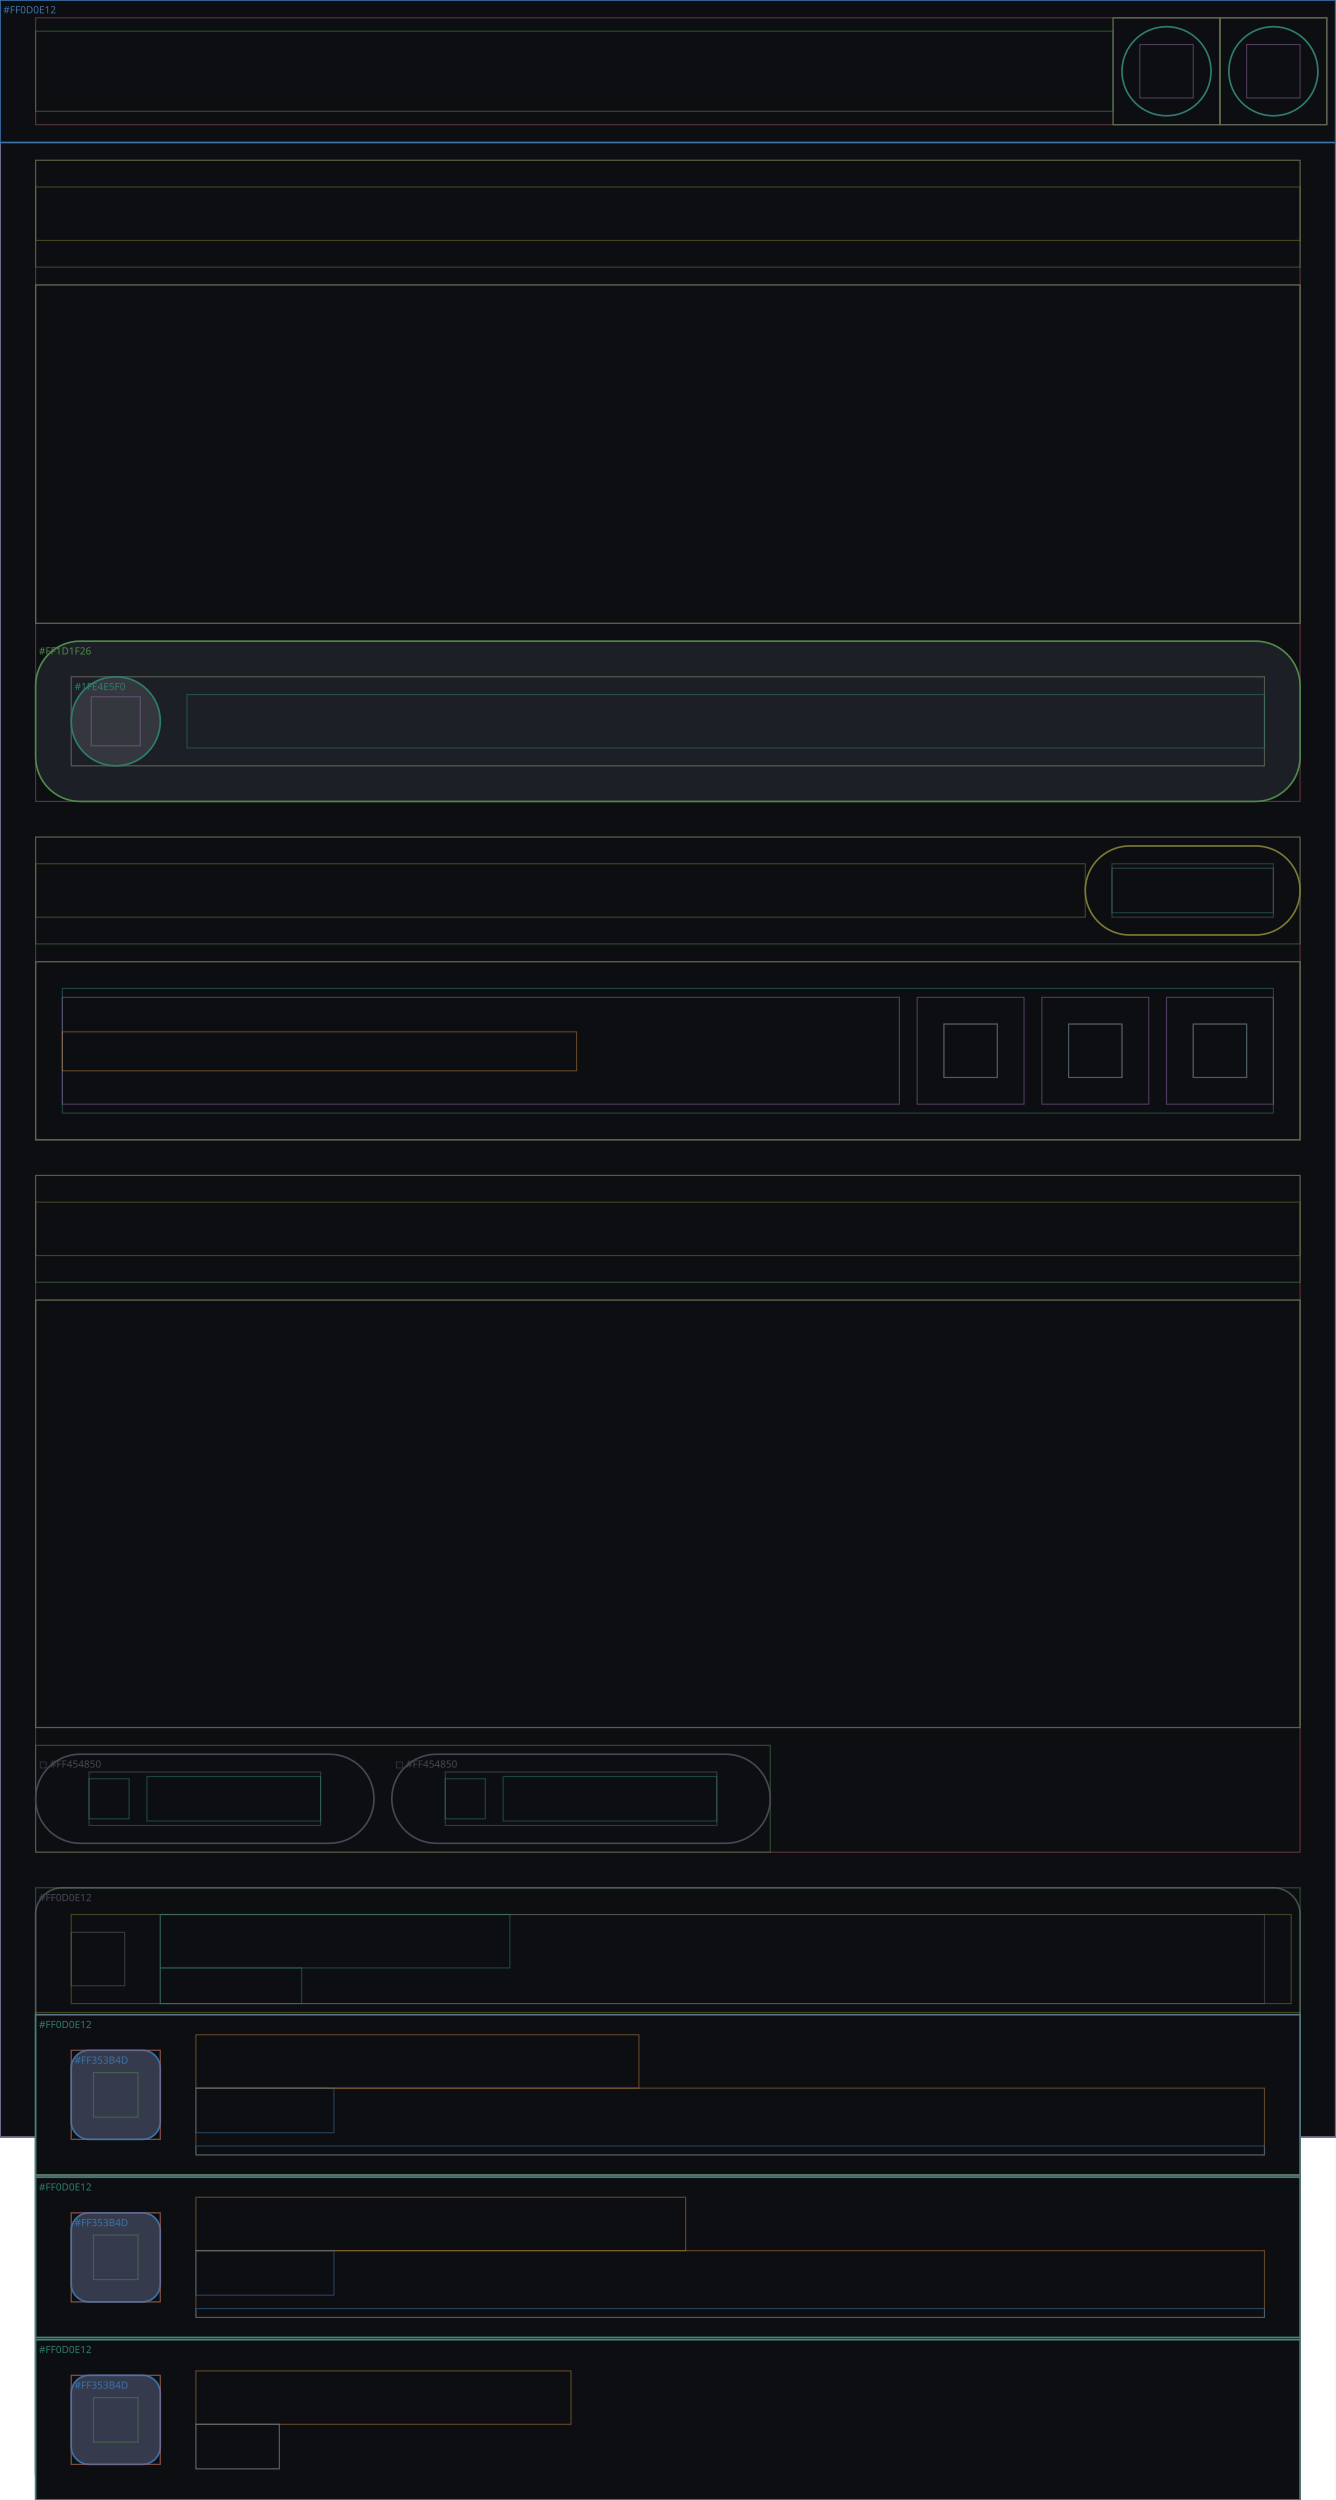
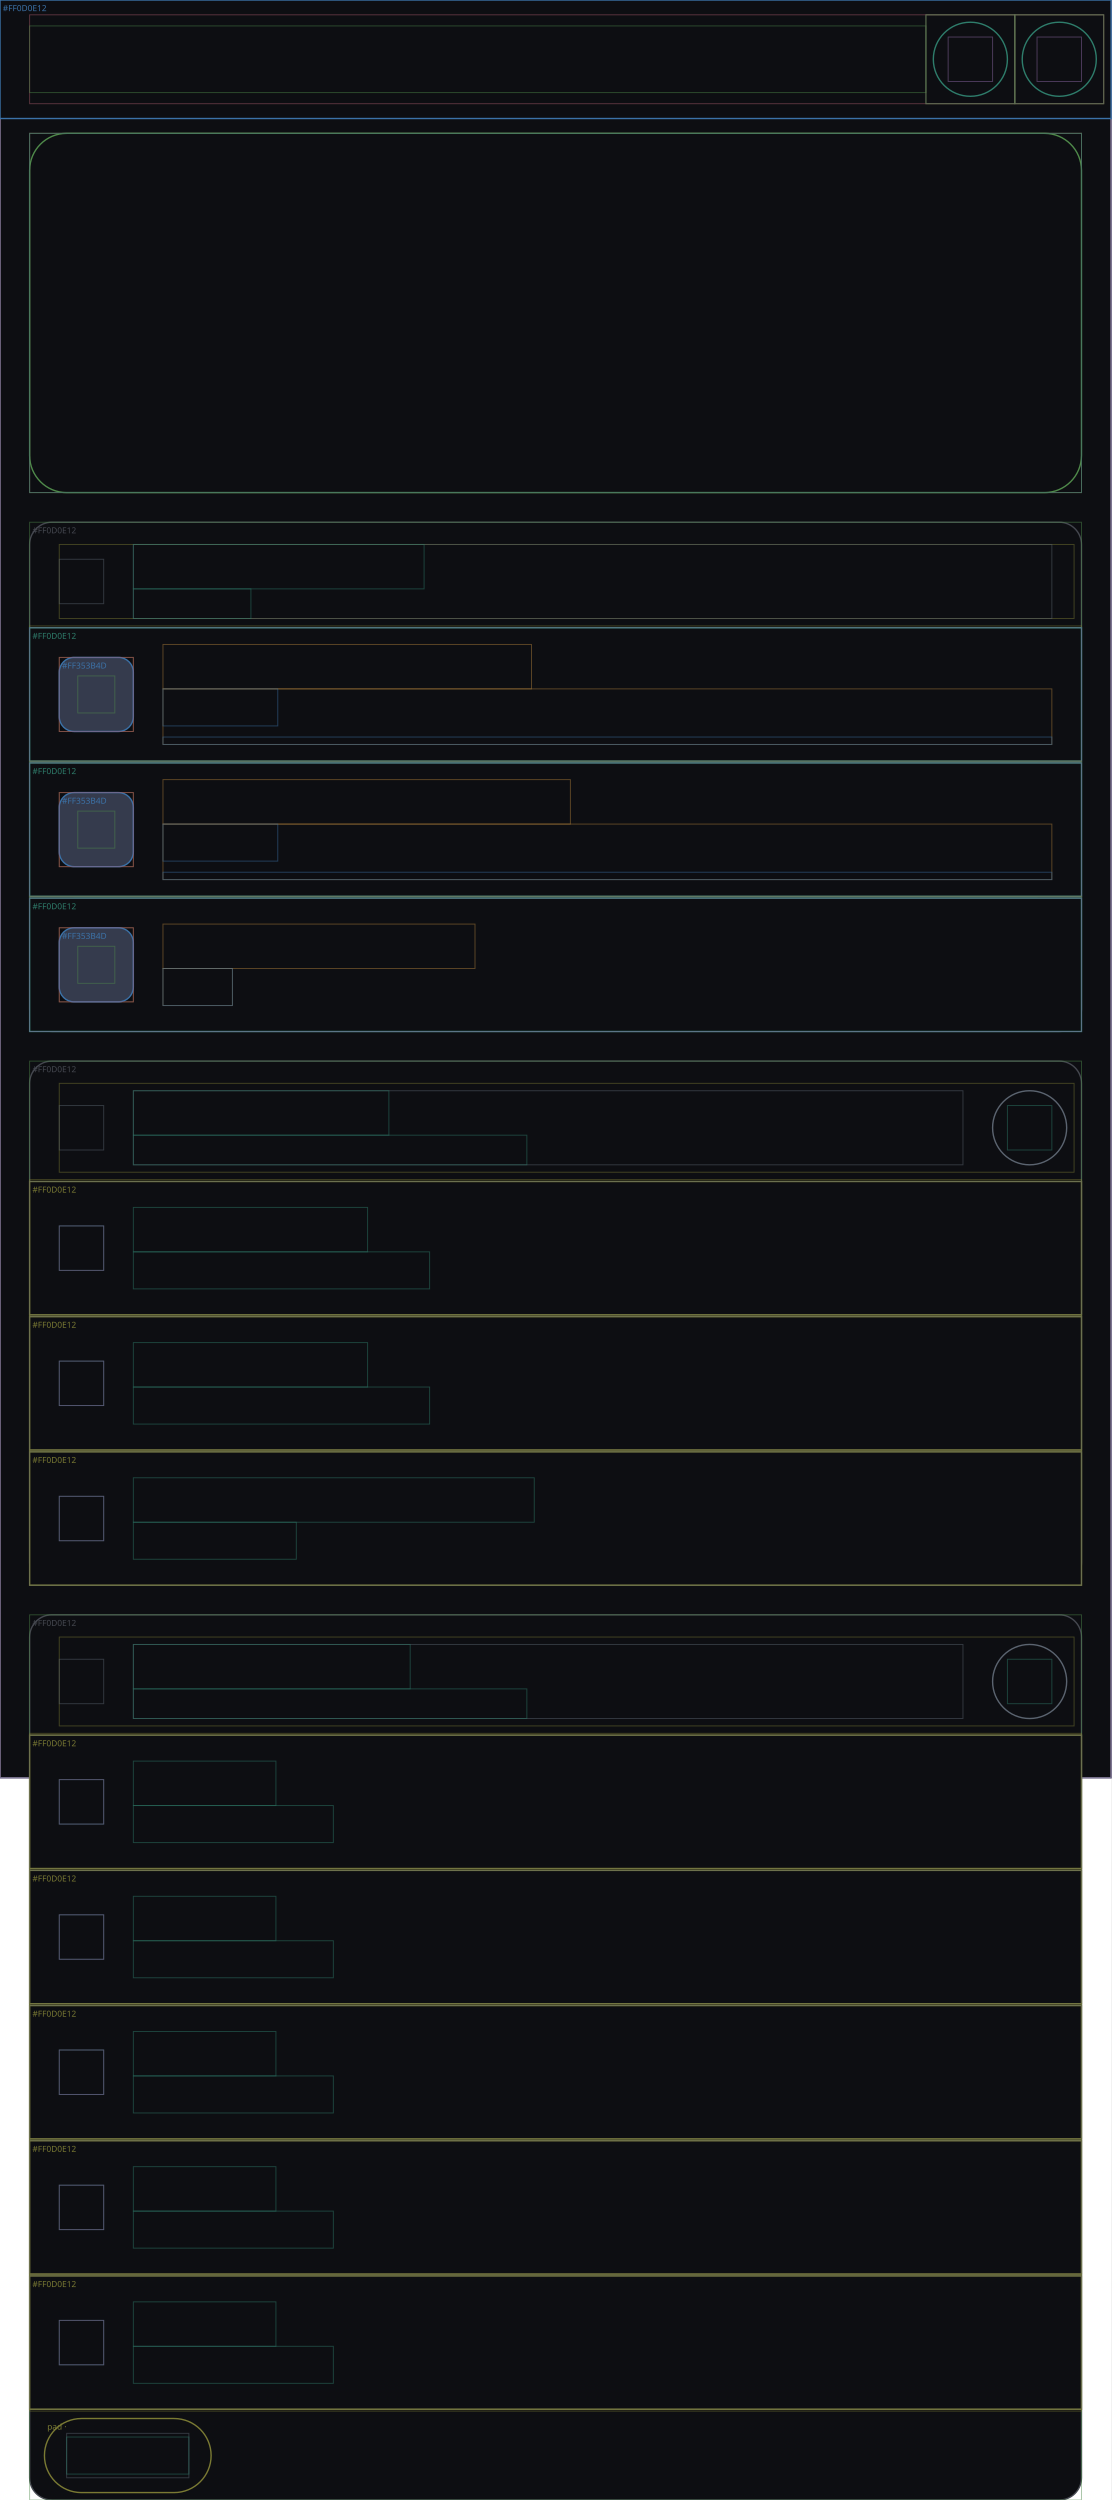
- <svg xmlns="http://www.w3.org/2000/svg" viewBox="0 0 1200 2246" width="1200" height="2246" role="img" aria-label="composeApp/PlayStoreSevenInchHomeDark layout wireframe">
-   <rect width="1200" height="2246" fill="#ffffff" />
+ <svg xmlns="http://www.w3.org/2000/svg" viewBox="0 0 1200 2700" width="1200" height="2700" role="img" aria-label="composeApp/PlayStoreSevenInchHomeDark layout wireframe">
+   <rect width="1200" height="2700" fill="#ffffff" />
  <g>
    <rect x="0" y="0" width="1200" height="1920" fill="none" fill-opacity="0" stroke="#5B6470" stroke-width="1" stroke-opacity="0.5" />
  </g>
  <g>
    <rect x="0" y="0" width="1200" height="1920" fill="none" fill-opacity="0" stroke="#2E7D6B" stroke-width="1" stroke-opacity="0.5" />
  </g>
  <g>
    <rect x="0" y="0" width="1200" height="1920" fill="#0D0E12" fill-opacity="1" stroke="#8E6BA8" stroke-width="1.5" stroke-opacity="1" />
    <text x="3" y="12" font-family="system-ui, sans-serif" font-size="9" fill="#8E6BA8">#FF0D0E12</text>
  </g>
  <g>
    <rect x="0" y="0" width="1200" height="1920" fill="none" fill-opacity="0" stroke="#B0813B" stroke-width="1" stroke-opacity="0.5" />
  </g>
  <g>
    <rect x="0" y="128" width="1200" height="1792" fill="none" fill-opacity="0" stroke="#3B72A8" stroke-width="1" stroke-opacity="0.5" />
  </g>
  <g>
-     <rect x="32" y="144" width="1136" height="576" fill="none" fill-opacity="0" stroke="#A85B6B" stroke-width="1" stroke-opacity="0.5" />
-   </g>
-   <g>
-     <rect x="32" y="144" width="1136" height="96" fill="none" fill-opacity="0" stroke="#4F8A4A" stroke-width="1" stroke-opacity="0.5" />
-   </g>
-   <g>
-     <rect x="32" y="168" width="1136" height="48" fill="none" fill-opacity="0" stroke="#7A7A33" stroke-width="1" stroke-opacity="0.5" />
-   </g>
-   <g>
-     <rect x="32" y="256" width="1136" height="304" fill="none" fill-opacity="0" stroke="#4F8A4A" stroke-width="1" stroke-opacity="0.5" />
-   </g>
-   <g>
-     <rect x="32" y="256" width="1136" height="304" fill="none" fill-opacity="0" stroke="#7A7A33" stroke-width="1" stroke-opacity="0.5" />
-   </g>
-   <g>
-     <rect x="32" y="256" width="1136" height="304" fill="none" fill-opacity="0" stroke="#5B6470" stroke-width="1" stroke-opacity="0.5" />
-   </g>
-   <g>
-     <path d="M72,576 H1128 A40,40 0 0 1 1168,616 V680 A40,40 0 0 1 1128,720 H72 A40,40 0 0 1 32,680 V616 A40,40 0 0 1 72,576 Z" fill="#1D1F26" fill-opacity="1" stroke="#4F8A4A" stroke-width="1.5" stroke-opacity="1" />
-     <text x="35" y="588" font-family="system-ui, sans-serif" font-size="9" fill="#4F8A4A">#FF1D1F26</text>
-   </g>
-   <g>
-     <rect x="64" y="608" width="1072" height="80" fill="none" fill-opacity="0" stroke="#7A7A33" stroke-width="1" stroke-opacity="0.5" />
-   </g>
-   <g>
-     <rect x="64" y="608" width="1072" height="80" fill="none" fill-opacity="0" stroke="#5B6470" stroke-width="1" stroke-opacity="0.5" />
-   </g>
-   <g>
-     <path d="M104,608 H104 A40,40 0 0 1 144,648 V648 A40,40 0 0 1 104,688 H104 A40,40 0 0 1 64,648 V648 A40,40 0 0 1 104,608 Z" fill="#E4E5F0" fill-opacity="0.122" stroke="#2E7D6B" stroke-width="1.5" stroke-opacity="1" />
-     <text x="67" y="620" font-family="system-ui, sans-serif" font-size="9" fill="#2E7D6B">#1FE4E5F0</text>
-   </g>
-   <g>
-     <rect x="82" y="626" width="44" height="44" fill="none" fill-opacity="0" stroke="#8E6BA8" stroke-width="1" stroke-opacity="0.5" />
-   </g>
-   <g>
-     <rect x="168" y="624" width="968" height="48" fill="none" fill-opacity="0" stroke="#2E7D6B" stroke-width="1" stroke-opacity="0.5" />
-   </g>
-   <g>
-     <rect x="32" y="752" width="1136" height="272" fill="none" fill-opacity="0" stroke="#A85B6B" stroke-width="1" stroke-opacity="0.5" />
-   </g>
-   <g>
-     <rect x="32" y="752" width="1136" height="96" fill="none" fill-opacity="0" stroke="#4F8A4A" stroke-width="1" stroke-opacity="0.5" />
-   </g>
-   <g>
-     <rect x="32" y="776" width="943" height="48" fill="none" fill-opacity="0" stroke="#7A7A33" stroke-width="1" stroke-opacity="0.5" />
-   </g>
-   <g>
-     <path d="M1015,760 H1128 A40,40 0 0 1 1168,800 V800 A40,40 0 0 1 1128,840 H1015 A40,40 0 0 1 975,800 V800 A40,40 0 0 1 1015,760 Z" fill="none" fill-opacity="0" stroke="#7A7A33" stroke-width="1.5" stroke-opacity="1" />
-   </g>
-   <g>
-     <rect x="999" y="776" width="145" height="48" fill="none" fill-opacity="0" stroke="#5B6470" stroke-width="1" stroke-opacity="0.5" />
-   </g>
-   <g>
-     <rect x="999" y="780" width="145" height="40" fill="none" fill-opacity="0" stroke="#2E7D6B" stroke-width="1" stroke-opacity="0.5" />
-   </g>
-   <g>
-     <rect x="32" y="864" width="1136" height="160" fill="none" fill-opacity="0" stroke="#4F8A4A" stroke-width="1" stroke-opacity="0.5" />
-   </g>
-   <g>
-     <rect x="32" y="864" width="1136" height="160" fill="none" fill-opacity="0" stroke="#7A7A33" stroke-width="1" stroke-opacity="0.5" />
-   </g>
-   <g>
-     <rect x="32" y="864" width="1136" height="160" fill="none" fill-opacity="0" stroke="#5B6470" stroke-width="1" stroke-opacity="0.5" />
-   </g>
-   <g>
-     <rect x="56" y="888" width="1088" height="112" fill="none" fill-opacity="0" stroke="#2E7D6B" stroke-width="1" stroke-opacity="0.5" />
-   </g>
-   <g>
-     <rect x="56" y="896" width="752" height="96" fill="none" fill-opacity="0" stroke="#8E6BA8" stroke-width="1" stroke-opacity="0.5" />
-   </g>
-   <g>
-     <rect x="56" y="927" width="462" height="35" fill="none" fill-opacity="0" stroke="#B0813B" stroke-width="1" stroke-opacity="0.5" />
-   </g>
-   <g>
-     <rect x="824" y="896" width="96" height="96" fill="none" fill-opacity="0" stroke="#8E6BA8" stroke-width="1" stroke-opacity="0.5" />
-   </g>
-   <g>
-     <rect x="848" y="920" width="48" height="48" fill="none" fill-opacity="0" stroke="#B0813B" stroke-width="1" stroke-opacity="0.5" />
-   </g>
-   <g>
-     <rect x="848" y="920" width="48" height="48" fill="none" fill-opacity="0" stroke="#3B72A8" stroke-width="1" stroke-opacity="0.5" />
-   </g>
-   <g>
-     <rect x="936" y="896" width="96" height="96" fill="none" fill-opacity="0" stroke="#8E6BA8" stroke-width="1" stroke-opacity="0.5" />
-   </g>
-   <g>
-     <rect x="960" y="920" width="48" height="48" fill="none" fill-opacity="0" stroke="#B0813B" stroke-width="1" stroke-opacity="0.5" />
-   </g>
-   <g>
-     <rect x="960" y="920" width="48" height="48" fill="none" fill-opacity="0" stroke="#3B72A8" stroke-width="1" stroke-opacity="0.5" />
-   </g>
-   <g>
-     <rect x="1048" y="896" width="96" height="96" fill="none" fill-opacity="0" stroke="#8E6BA8" stroke-width="1" stroke-opacity="0.5" />
-   </g>
-   <g>
-     <rect x="1072" y="920" width="48" height="48" fill="none" fill-opacity="0" stroke="#B0813B" stroke-width="1" stroke-opacity="0.5" />
-   </g>
-   <g>
-     <rect x="1072" y="920" width="48" height="48" fill="none" fill-opacity="0" stroke="#3B72A8" stroke-width="1" stroke-opacity="0.5" />
-   </g>
-   <g>
-     <rect x="32" y="1056" width="1136" height="608" fill="none" fill-opacity="0" stroke="#A85B6B" stroke-width="1" stroke-opacity="0.5" />
-   </g>
-   <g>
-     <rect x="32" y="1056" width="1136" height="96" fill="none" fill-opacity="0" stroke="#4F8A4A" stroke-width="1" stroke-opacity="0.5" />
-   </g>
-   <g>
-     <rect x="32" y="1080" width="1136" height="48" fill="none" fill-opacity="0" stroke="#7A7A33" stroke-width="1" stroke-opacity="0.5" />
-   </g>
-   <g>
-     <rect x="32" y="1168" width="1136" height="384" fill="none" fill-opacity="0" stroke="#4F8A4A" stroke-width="1" stroke-opacity="0.5" />
-   </g>
-   <g>
-     <rect x="32" y="1168" width="1136" height="384" fill="none" fill-opacity="0" stroke="#7A7A33" stroke-width="1" stroke-opacity="0.5" />
-   </g>
-   <g>
-     <rect x="32" y="1168" width="1136" height="384" fill="none" fill-opacity="0" stroke="#5B6470" stroke-width="1" stroke-opacity="0.5" />
-   </g>
-   <g>
-     <rect x="32" y="1568" width="660" height="96" fill="none" fill-opacity="0" stroke="#4F8A4A" stroke-width="1" stroke-opacity="0.5" />
-   </g>
-   <g>
-     <path d="M72,1576 H296 A40,40 0 0 1 336,1616 V1616 A40,40 0 0 1 296,1656 H72 A40,40 0 0 1 32,1616 V1616 A40,40 0 0 1 72,1576 Z" fill="none" fill-opacity="0" stroke="#454850" stroke-width="1.5" stroke-opacity="1" />
-     <text x="35" y="1588" font-family="system-ui, sans-serif" font-size="9" fill="#454850">◻ #FF454850</text>
-   </g>
-   <g>
-     <rect x="80" y="1592" width="208" height="48" fill="none" fill-opacity="0" stroke="#5B6470" stroke-width="1" stroke-opacity="0.5" />
-   </g>
-   <g>
-     <rect x="80" y="1598" width="36" height="36" fill="none" fill-opacity="0" stroke="#2E7D6B" stroke-width="1" stroke-opacity="0.5" />
-   </g>
-   <g>
-     <rect x="132" y="1596" width="156" height="40" fill="none" fill-opacity="0" stroke="#2E7D6B" stroke-width="1" stroke-opacity="0.5" />
-   </g>
-   <g>
-     <path d="M392,1576 H652 A40,40 0 0 1 692,1616 V1616 A40,40 0 0 1 652,1656 H392 A40,40 0 0 1 352,1616 V1616 A40,40 0 0 1 392,1576 Z" fill="none" fill-opacity="0" stroke="#454850" stroke-width="1.5" stroke-opacity="1" />
-     <text x="355" y="1588" font-family="system-ui, sans-serif" font-size="9" fill="#454850">◻ #FF454850</text>
-   </g>
-   <g>
-     <rect x="400" y="1592" width="244" height="48" fill="none" fill-opacity="0" stroke="#5B6470" stroke-width="1" stroke-opacity="0.5" />
-   </g>
-   <g>
-     <rect x="400" y="1598" width="36" height="36" fill="none" fill-opacity="0" stroke="#2E7D6B" stroke-width="1" stroke-opacity="0.5" />
-   </g>
-   <g>
-     <rect x="452" y="1596" width="192" height="40" fill="none" fill-opacity="0" stroke="#2E7D6B" stroke-width="1" stroke-opacity="0.5" />
-   </g>
-   <g>
-     <path d="M56,1696 H1144 A24,24 0 0 1 1168,1720 V2222 A24,24 0 0 1 1144,2246 H56 A24,24 0 0 1 32,2222 V1720 A24,24 0 0 1 56,1696 Z" fill="#0D0E12" fill-opacity="1" stroke="#454850" stroke-width="1.5" stroke-opacity="1" />
-     <text x="35" y="1708" font-family="system-ui, sans-serif" font-size="9" fill="#454850">#FF0D0E12</text>
-   </g>
-   <g>
-     <rect x="32" y="1696" width="1136" height="550" fill="none" fill-opacity="0" stroke="#4F8A4A" stroke-width="1" stroke-opacity="0.5" />
-   </g>
-   <g>
-     <rect x="64" y="1720" width="1096" height="80" fill="none" fill-opacity="0" stroke="#7A7A33" stroke-width="1" stroke-opacity="0.5" />
-   </g>
-   <g>
-     <rect x="64" y="1736" width="48" height="48" fill="none" fill-opacity="0" stroke="#5B6470" stroke-width="1" stroke-opacity="0.5" />
-   </g>
-   <g>
-     <rect x="144" y="1720" width="992" height="80" fill="none" fill-opacity="0" stroke="#5B6470" stroke-width="1" stroke-opacity="0.5" />
-   </g>
-   <g>
-     <rect x="144" y="1720" width="314" height="48" fill="none" fill-opacity="0" stroke="#2E7D6B" stroke-width="1" stroke-opacity="0.5" />
-   </g>
-   <g>
-     <rect x="144" y="1768" width="127" height="32" fill="none" fill-opacity="0" stroke="#2E7D6B" stroke-width="1" stroke-opacity="0.5" />
-   </g>
-   <g>
-     <rect x="32" y="1808" width="1136" height="2" fill="none" fill-opacity="0" stroke="#7A7A33" stroke-width="1" stroke-opacity="0.5" />
-   </g>
-   <g>
-     <rect x="32" y="1810" width="1136" height="144" fill="none" fill-opacity="0" stroke="#7A7A33" stroke-width="1" stroke-opacity="0.5" />
-   </g>
-   <g>
-     <rect x="32" y="1810" width="1136" height="144" fill="none" fill-opacity="0" stroke="#5B6470" stroke-width="1" stroke-opacity="0.5" />
-   </g>
-   <g>
-     <rect x="80" y="1810" width="1040" height="144" fill="none" fill-opacity="0" stroke="#2E7D6B" stroke-width="1" stroke-opacity="0.5" />
-   </g>
-   <g>
-     <rect x="32" y="1810" width="1136" height="144" fill="none" fill-opacity="0" stroke="#5B6470" stroke-width="1" stroke-opacity="0.5" />
-   </g>
-   <g>
-     <rect x="32" y="1810" width="1136" height="144" fill="#0D0E12" fill-opacity="1" stroke="#2E7D6B" stroke-width="1.5" stroke-opacity="1" />
-     <text x="35" y="1822" font-family="system-ui, sans-serif" font-size="9" fill="#2E7D6B">#FF0D0E12</text>
-   </g>
-   <g>
-     <rect x="32" y="1810" width="1136" height="144" fill="none" fill-opacity="0" stroke="#8E6BA8" stroke-width="1" stroke-opacity="0.5" />
-   </g>
-   <g>
-     <rect x="64" y="1842" width="80" height="80" fill="none" fill-opacity="0" stroke="#B0813B" stroke-width="1" stroke-opacity="0.5" />
-   </g>
-   <g>
-     <path d="M80,1842 H128 A16,16 0 0 1 144,1858 V1906 A16,16 0 0 1 128,1922 H80 A16,16 0 0 1 64,1906 V1858 A16,16 0 0 1 80,1842 Z" fill="#353B4D" fill-opacity="1" stroke="#3B72A8" stroke-width="1.5" stroke-opacity="1" />
-     <text x="67" y="1854" font-family="system-ui, sans-serif" font-size="9" fill="#3B72A8">#FF353B4D</text>
-   </g>
-   <g>
-     <rect x="64" y="1842" width="80" height="80" fill="none" fill-opacity="0" stroke="#A85B6B" stroke-width="1" stroke-opacity="0.5" />
-   </g>
-   <g>
-     <rect x="84" y="1862" width="40" height="40" fill="none" fill-opacity="0" stroke="#4F8A4A" stroke-width="1" stroke-opacity="0.5" />
-   </g>
-   <g>
-     <rect x="176" y="1828" width="398" height="48" fill="none" fill-opacity="0" stroke="#B0813B" stroke-width="1" stroke-opacity="0.5" />
-   </g>
-   <g>
-     <rect x="176" y="1876" width="960" height="60" fill="none" fill-opacity="0" stroke="#B0813B" stroke-width="1" stroke-opacity="0.5" />
-   </g>
-   <g>
-     <rect x="176" y="1876" width="124" height="40" fill="none" fill-opacity="0" stroke="#3B72A8" stroke-width="1" stroke-opacity="0.5" />
-   </g>
-   <g>
-     <rect x="176" y="1928" width="960" height="8" fill="none" fill-opacity="0" stroke="#3B72A8" stroke-width="1" stroke-opacity="0.5" />
-   </g>
-   <g>
-     <rect x="32" y="1954" width="1136" height="2" fill="none" fill-opacity="0" stroke="#7A7A33" stroke-width="1" stroke-opacity="0.5" />
-   </g>
-   <g>
-     <rect x="32" y="1956" width="1136" height="144" fill="none" fill-opacity="0" stroke="#7A7A33" stroke-width="1" stroke-opacity="0.5" />
-   </g>
-   <g>
-     <rect x="32" y="1956" width="1136" height="144" fill="none" fill-opacity="0" stroke="#5B6470" stroke-width="1" stroke-opacity="0.5" />
-   </g>
-   <g>
-     <rect x="80" y="1956" width="1040" height="144" fill="none" fill-opacity="0" stroke="#2E7D6B" stroke-width="1" stroke-opacity="0.5" />
-   </g>
-   <g>
-     <rect x="32" y="1956" width="1136" height="144" fill="none" fill-opacity="0" stroke="#5B6470" stroke-width="1" stroke-opacity="0.5" />
-   </g>
-   <g>
-     <rect x="32" y="1956" width="1136" height="144" fill="#0D0E12" fill-opacity="1" stroke="#2E7D6B" stroke-width="1.5" stroke-opacity="1" />
-     <text x="35" y="1968" font-family="system-ui, sans-serif" font-size="9" fill="#2E7D6B">#FF0D0E12</text>
-   </g>
-   <g>
-     <rect x="32" y="1956" width="1136" height="144" fill="none" fill-opacity="0" stroke="#8E6BA8" stroke-width="1" stroke-opacity="0.5" />
-   </g>
-   <g>
-     <rect x="64" y="1988" width="80" height="80" fill="none" fill-opacity="0" stroke="#B0813B" stroke-width="1" stroke-opacity="0.5" />
-   </g>
-   <g>
-     <path d="M80,1988 H128 A16,16 0 0 1 144,2004 V2052 A16,16 0 0 1 128,2068 H80 A16,16 0 0 1 64,2052 V2004 A16,16 0 0 1 80,1988 Z" fill="#353B4D" fill-opacity="1" stroke="#3B72A8" stroke-width="1.5" stroke-opacity="1" />
-     <text x="67" y="2000" font-family="system-ui, sans-serif" font-size="9" fill="#3B72A8">#FF353B4D</text>
-   </g>
-   <g>
-     <rect x="64" y="1988" width="80" height="80" fill="none" fill-opacity="0" stroke="#A85B6B" stroke-width="1" stroke-opacity="0.5" />
-   </g>
-   <g>
-     <rect x="84" y="2008" width="40" height="40" fill="none" fill-opacity="0" stroke="#4F8A4A" stroke-width="1" stroke-opacity="0.5" />
-   </g>
-   <g>
-     <rect x="176" y="1974" width="440" height="48" fill="none" fill-opacity="0" stroke="#B0813B" stroke-width="1" stroke-opacity="0.5" />
-   </g>
-   <g>
-     <rect x="176" y="2022" width="960" height="60" fill="none" fill-opacity="0" stroke="#B0813B" stroke-width="1" stroke-opacity="0.5" />
-   </g>
-   <g>
-     <rect x="176" y="2022" width="124" height="40" fill="none" fill-opacity="0" stroke="#3B72A8" stroke-width="1" stroke-opacity="0.5" />
-   </g>
-   <g>
-     <rect x="176" y="2074" width="960" height="8" fill="none" fill-opacity="0" stroke="#3B72A8" stroke-width="1" stroke-opacity="0.5" />
-   </g>
-   <g>
-     <rect x="32" y="2100" width="1136" height="2" fill="none" fill-opacity="0" stroke="#7A7A33" stroke-width="1" stroke-opacity="0.5" />
-   </g>
-   <g>
-     <rect x="32" y="2102" width="1136" height="144" fill="none" fill-opacity="0" stroke="#7A7A33" stroke-width="1" stroke-opacity="0.5" />
-   </g>
-   <g>
-     <rect x="32" y="2102" width="1136" height="144" fill="none" fill-opacity="0" stroke="#5B6470" stroke-width="1" stroke-opacity="0.5" />
-   </g>
-   <g>
-     <rect x="80" y="2102" width="1040" height="144" fill="none" fill-opacity="0" stroke="#2E7D6B" stroke-width="1" stroke-opacity="0.5" />
-   </g>
-   <g>
-     <rect x="32" y="2102" width="1136" height="144" fill="none" fill-opacity="0" stroke="#5B6470" stroke-width="1" stroke-opacity="0.5" />
-   </g>
-   <g>
-     <rect x="32" y="2102" width="1136" height="144" fill="#0D0E12" fill-opacity="1" stroke="#2E7D6B" stroke-width="1.5" stroke-opacity="1" />
-     <text x="35" y="2114" font-family="system-ui, sans-serif" font-size="9" fill="#2E7D6B">#FF0D0E12</text>
-   </g>
-   <g>
-     <rect x="32" y="2102" width="1136" height="144" fill="none" fill-opacity="0" stroke="#8E6BA8" stroke-width="1" stroke-opacity="0.5" />
-   </g>
-   <g>
-     <rect x="64" y="2134" width="80" height="80" fill="none" fill-opacity="0" stroke="#B0813B" stroke-width="1" stroke-opacity="0.5" />
-   </g>
-   <g>
-     <path d="M80,2134 H128 A16,16 0 0 1 144,2150 V2198 A16,16 0 0 1 128,2214 H80 A16,16 0 0 1 64,2198 V2150 A16,16 0 0 1 80,2134 Z" fill="#353B4D" fill-opacity="1" stroke="#3B72A8" stroke-width="1.5" stroke-opacity="1" />
-     <text x="67" y="2146" font-family="system-ui, sans-serif" font-size="9" fill="#3B72A8">#FF353B4D</text>
-   </g>
-   <g>
-     <rect x="64" y="2134" width="80" height="80" fill="none" fill-opacity="0" stroke="#A85B6B" stroke-width="1" stroke-opacity="0.5" />
-   </g>
-   <g>
-     <rect x="84" y="2154" width="40" height="40" fill="none" fill-opacity="0" stroke="#4F8A4A" stroke-width="1" stroke-opacity="0.5" />
-   </g>
-   <g>
-     <rect x="176" y="2130" width="337" height="48" fill="none" fill-opacity="0" stroke="#B0813B" stroke-width="1" stroke-opacity="0.5" />
-   </g>
-   <g>
-     <rect x="176" y="2178" width="75" height="40" fill="none" fill-opacity="0" stroke="#B0813B" stroke-width="1" stroke-opacity="0.5" />
-   </g>
-   <g>
-     <rect x="176" y="2178" width="75" height="40" fill="none" fill-opacity="0" stroke="#3B72A8" stroke-width="1" stroke-opacity="0.5" />
+     <rect x="32" y="144" width="1136" height="388" fill="none" fill-opacity="0" stroke="#A85B6B" stroke-width="1" stroke-opacity="0.5" />
+   </g>
+   <g>
+     <path d="M72,144 H1128 A40,40 0 0 1 1168,184 V492 A40,40 0 0 1 1128,532 H72 A40,40 0 0 1 32,492 V184 A40,40 0 0 1 72,144 Z" fill="none" fill-opacity="0" stroke="#4F8A4A" stroke-width="1.5" stroke-opacity="1" />
+   </g>
+   <g>
+     <rect x="32" y="144" width="1136" height="388" fill="none" fill-opacity="0" stroke="#7A7A33" stroke-width="1" stroke-opacity="0.5" />
+   </g>
+   <g>
+     <rect x="32" y="144" width="1136" height="388" fill="none" fill-opacity="0" stroke="#5B6470" stroke-width="1" stroke-opacity="0.5" />
+   </g>
+   <g>
+     <rect x="32" y="144" width="1136" height="388" fill="none" fill-opacity="0" stroke="#2E7D6B" stroke-width="1" stroke-opacity="0.5" />
+   </g>
+   <g>
+     <path d="M56,564 H1144 A24,24 0 0 1 1168,588 V1090 A24,24 0 0 1 1144,1114 H56 A24,24 0 0 1 32,1090 V588 A24,24 0 0 1 56,564 Z" fill="#0D0E12" fill-opacity="1" stroke="#454850" stroke-width="1.5" stroke-opacity="1" />
+     <text x="35" y="576" font-family="system-ui, sans-serif" font-size="9" fill="#454850">#FF0D0E12</text>
+   </g>
+   <g>
+     <rect x="32" y="564" width="1136" height="550" fill="none" fill-opacity="0" stroke="#4F8A4A" stroke-width="1" stroke-opacity="0.5" />
+   </g>
+   <g>
+     <rect x="64" y="588" width="1096" height="80" fill="none" fill-opacity="0" stroke="#7A7A33" stroke-width="1" stroke-opacity="0.5" />
+   </g>
+   <g>
+     <rect x="64" y="604" width="48" height="48" fill="none" fill-opacity="0" stroke="#5B6470" stroke-width="1" stroke-opacity="0.5" />
+   </g>
+   <g>
+     <rect x="144" y="588" width="992" height="80" fill="none" fill-opacity="0" stroke="#5B6470" stroke-width="1" stroke-opacity="0.5" />
+   </g>
+   <g>
+     <rect x="144" y="588" width="314" height="48" fill="none" fill-opacity="0" stroke="#2E7D6B" stroke-width="1" stroke-opacity="0.5" />
+   </g>
+   <g>
+     <rect x="144" y="636" width="127" height="32" fill="none" fill-opacity="0" stroke="#2E7D6B" stroke-width="1" stroke-opacity="0.5" />
+   </g>
+   <g>
+     <rect x="32" y="676" width="1136" height="2" fill="none" fill-opacity="0" stroke="#7A7A33" stroke-width="1" stroke-opacity="0.5" />
+   </g>
+   <g>
+     <rect x="32" y="678" width="1136" height="144" fill="none" fill-opacity="0" stroke="#7A7A33" stroke-width="1" stroke-opacity="0.5" />
+   </g>
+   <g>
+     <rect x="32" y="678" width="1136" height="144" fill="none" fill-opacity="0" stroke="#5B6470" stroke-width="1" stroke-opacity="0.5" />
+   </g>
+   <g>
+     <rect x="80" y="678" width="1040" height="144" fill="none" fill-opacity="0" stroke="#2E7D6B" stroke-width="1" stroke-opacity="0.5" />
+   </g>
+   <g>
+     <rect x="32" y="678" width="1136" height="144" fill="none" fill-opacity="0" stroke="#5B6470" stroke-width="1" stroke-opacity="0.5" />
+   </g>
+   <g>
+     <rect x="32" y="678" width="1136" height="144" fill="#0D0E12" fill-opacity="1" stroke="#2E7D6B" stroke-width="1.5" stroke-opacity="1" />
+     <text x="35" y="690" font-family="system-ui, sans-serif" font-size="9" fill="#2E7D6B">#FF0D0E12</text>
+   </g>
+   <g>
+     <rect x="32" y="678" width="1136" height="144" fill="none" fill-opacity="0" stroke="#8E6BA8" stroke-width="1" stroke-opacity="0.5" />
+   </g>
+   <g>
+     <rect x="64" y="710" width="80" height="80" fill="none" fill-opacity="0" stroke="#B0813B" stroke-width="1" stroke-opacity="0.5" />
+   </g>
+   <g>
+     <path d="M80,710 H128 A16,16 0 0 1 144,726 V774 A16,16 0 0 1 128,790 H80 A16,16 0 0 1 64,774 V726 A16,16 0 0 1 80,710 Z" fill="#353B4D" fill-opacity="1" stroke="#3B72A8" stroke-width="1.5" stroke-opacity="1" />
+     <text x="67" y="722" font-family="system-ui, sans-serif" font-size="9" fill="#3B72A8">#FF353B4D</text>
+   </g>
+   <g>
+     <rect x="64" y="710" width="80" height="80" fill="none" fill-opacity="0" stroke="#A85B6B" stroke-width="1" stroke-opacity="0.5" />
+   </g>
+   <g>
+     <rect x="84" y="730" width="40" height="40" fill="none" fill-opacity="0" stroke="#4F8A4A" stroke-width="1" stroke-opacity="0.5" />
+   </g>
+   <g>
+     <rect x="176" y="696" width="398" height="48" fill="none" fill-opacity="0" stroke="#B0813B" stroke-width="1" stroke-opacity="0.5" />
+   </g>
+   <g>
+     <rect x="176" y="744" width="960" height="60" fill="none" fill-opacity="0" stroke="#B0813B" stroke-width="1" stroke-opacity="0.5" />
+   </g>
+   <g>
+     <rect x="176" y="744" width="124" height="40" fill="none" fill-opacity="0" stroke="#3B72A8" stroke-width="1" stroke-opacity="0.5" />
+   </g>
+   <g>
+     <rect x="176" y="796" width="960" height="8" fill="none" fill-opacity="0" stroke="#3B72A8" stroke-width="1" stroke-opacity="0.5" />
+   </g>
+   <g>
+     <rect x="32" y="822" width="1136" height="2" fill="none" fill-opacity="0" stroke="#7A7A33" stroke-width="1" stroke-opacity="0.5" />
+   </g>
+   <g>
+     <rect x="32" y="824" width="1136" height="144" fill="none" fill-opacity="0" stroke="#7A7A33" stroke-width="1" stroke-opacity="0.5" />
+   </g>
+   <g>
+     <rect x="32" y="824" width="1136" height="144" fill="none" fill-opacity="0" stroke="#5B6470" stroke-width="1" stroke-opacity="0.5" />
+   </g>
+   <g>
+     <rect x="80" y="824" width="1040" height="144" fill="none" fill-opacity="0" stroke="#2E7D6B" stroke-width="1" stroke-opacity="0.5" />
+   </g>
+   <g>
+     <rect x="32" y="824" width="1136" height="144" fill="none" fill-opacity="0" stroke="#5B6470" stroke-width="1" stroke-opacity="0.5" />
+   </g>
+   <g>
+     <rect x="32" y="824" width="1136" height="144" fill="#0D0E12" fill-opacity="1" stroke="#2E7D6B" stroke-width="1.5" stroke-opacity="1" />
+     <text x="35" y="836" font-family="system-ui, sans-serif" font-size="9" fill="#2E7D6B">#FF0D0E12</text>
+   </g>
+   <g>
+     <rect x="32" y="824" width="1136" height="144" fill="none" fill-opacity="0" stroke="#8E6BA8" stroke-width="1" stroke-opacity="0.5" />
+   </g>
+   <g>
+     <rect x="64" y="856" width="80" height="80" fill="none" fill-opacity="0" stroke="#B0813B" stroke-width="1" stroke-opacity="0.5" />
+   </g>
+   <g>
+     <path d="M80,856 H128 A16,16 0 0 1 144,872 V920 A16,16 0 0 1 128,936 H80 A16,16 0 0 1 64,920 V872 A16,16 0 0 1 80,856 Z" fill="#353B4D" fill-opacity="1" stroke="#3B72A8" stroke-width="1.5" stroke-opacity="1" />
+     <text x="67" y="868" font-family="system-ui, sans-serif" font-size="9" fill="#3B72A8">#FF353B4D</text>
+   </g>
+   <g>
+     <rect x="64" y="856" width="80" height="80" fill="none" fill-opacity="0" stroke="#A85B6B" stroke-width="1" stroke-opacity="0.5" />
+   </g>
+   <g>
+     <rect x="84" y="876" width="40" height="40" fill="none" fill-opacity="0" stroke="#4F8A4A" stroke-width="1" stroke-opacity="0.5" />
+   </g>
+   <g>
+     <rect x="176" y="842" width="440" height="48" fill="none" fill-opacity="0" stroke="#B0813B" stroke-width="1" stroke-opacity="0.5" />
+   </g>
+   <g>
+     <rect x="176" y="890" width="960" height="60" fill="none" fill-opacity="0" stroke="#B0813B" stroke-width="1" stroke-opacity="0.5" />
+   </g>
+   <g>
+     <rect x="176" y="890" width="124" height="40" fill="none" fill-opacity="0" stroke="#3B72A8" stroke-width="1" stroke-opacity="0.5" />
+   </g>
+   <g>
+     <rect x="176" y="942" width="960" height="8" fill="none" fill-opacity="0" stroke="#3B72A8" stroke-width="1" stroke-opacity="0.5" />
+   </g>
+   <g>
+     <rect x="32" y="968" width="1136" height="2" fill="none" fill-opacity="0" stroke="#7A7A33" stroke-width="1" stroke-opacity="0.5" />
+   </g>
+   <g>
+     <rect x="32" y="970" width="1136" height="144" fill="none" fill-opacity="0" stroke="#7A7A33" stroke-width="1" stroke-opacity="0.5" />
+   </g>
+   <g>
+     <rect x="32" y="970" width="1136" height="144" fill="none" fill-opacity="0" stroke="#5B6470" stroke-width="1" stroke-opacity="0.5" />
+   </g>
+   <g>
+     <rect x="80" y="970" width="1040" height="144" fill="none" fill-opacity="0" stroke="#2E7D6B" stroke-width="1" stroke-opacity="0.5" />
+   </g>
+   <g>
+     <rect x="32" y="970" width="1136" height="144" fill="none" fill-opacity="0" stroke="#5B6470" stroke-width="1" stroke-opacity="0.5" />
+   </g>
+   <g>
+     <rect x="32" y="970" width="1136" height="144" fill="#0D0E12" fill-opacity="1" stroke="#2E7D6B" stroke-width="1.5" stroke-opacity="1" />
+     <text x="35" y="982" font-family="system-ui, sans-serif" font-size="9" fill="#2E7D6B">#FF0D0E12</text>
+   </g>
+   <g>
+     <rect x="32" y="970" width="1136" height="144" fill="none" fill-opacity="0" stroke="#8E6BA8" stroke-width="1" stroke-opacity="0.5" />
+   </g>
+   <g>
+     <rect x="64" y="1002" width="80" height="80" fill="none" fill-opacity="0" stroke="#B0813B" stroke-width="1" stroke-opacity="0.5" />
+   </g>
+   <g>
+     <path d="M80,1002 H128 A16,16 0 0 1 144,1018 V1066 A16,16 0 0 1 128,1082 H80 A16,16 0 0 1 64,1066 V1018 A16,16 0 0 1 80,1002 Z" fill="#353B4D" fill-opacity="1" stroke="#3B72A8" stroke-width="1.5" stroke-opacity="1" />
+     <text x="67" y="1014" font-family="system-ui, sans-serif" font-size="9" fill="#3B72A8">#FF353B4D</text>
+   </g>
+   <g>
+     <rect x="64" y="1002" width="80" height="80" fill="none" fill-opacity="0" stroke="#A85B6B" stroke-width="1" stroke-opacity="0.5" />
+   </g>
+   <g>
+     <rect x="84" y="1022" width="40" height="40" fill="none" fill-opacity="0" stroke="#4F8A4A" stroke-width="1" stroke-opacity="0.5" />
+   </g>
+   <g>
+     <rect x="176" y="998" width="337" height="48" fill="none" fill-opacity="0" stroke="#B0813B" stroke-width="1" stroke-opacity="0.5" />
+   </g>
+   <g>
+     <rect x="176" y="1046" width="75" height="40" fill="none" fill-opacity="0" stroke="#B0813B" stroke-width="1" stroke-opacity="0.5" />
+   </g>
+   <g>
+     <rect x="176" y="1046" width="75" height="40" fill="none" fill-opacity="0" stroke="#3B72A8" stroke-width="1" stroke-opacity="0.5" />
+   </g>
+   <g>
+     <path d="M56,1146 H1144 A24,24 0 0 1 1168,1170 V1688 A24,24 0 0 1 1144,1712 H56 A24,24 0 0 1 32,1688 V1170 A24,24 0 0 1 56,1146 Z" fill="#0D0E12" fill-opacity="1" stroke="#454850" stroke-width="1.5" stroke-opacity="1" />
+     <text x="35" y="1158" font-family="system-ui, sans-serif" font-size="9" fill="#454850">#FF0D0E12</text>
+   </g>
+   <g>
+     <rect x="32" y="1146" width="1136" height="566" fill="none" fill-opacity="0" stroke="#4F8A4A" stroke-width="1" stroke-opacity="0.5" />
+   </g>
+   <g>
+     <rect x="64" y="1170" width="1096" height="96" fill="none" fill-opacity="0" stroke="#7A7A33" stroke-width="1" stroke-opacity="0.5" />
+   </g>
+   <g>
+     <rect x="64" y="1194" width="48" height="48" fill="none" fill-opacity="0" stroke="#5B6470" stroke-width="1" stroke-opacity="0.5" />
+   </g>
+   <g>
+     <rect x="144" y="1178" width="896" height="80" fill="none" fill-opacity="0" stroke="#5B6470" stroke-width="1" stroke-opacity="0.5" />
+   </g>
+   <g>
+     <rect x="144" y="1178" width="276" height="48" fill="none" fill-opacity="0" stroke="#2E7D6B" stroke-width="1" stroke-opacity="0.5" />
+   </g>
+   <g>
+     <rect x="144" y="1226" width="425" height="32" fill="none" fill-opacity="0" stroke="#2E7D6B" stroke-width="1" stroke-opacity="0.5" />
+   </g>
+   <g>
+     <path d="M1112,1178 H1112 A40,40 0 0 1 1152,1218 V1218 A40,40 0 0 1 1112,1258 H1112 A40,40 0 0 1 1072,1218 V1218 A40,40 0 0 1 1112,1178 Z" fill="none" fill-opacity="0" stroke="#5B6470" stroke-width="1.5" stroke-opacity="1" />
+   </g>
+   <g>
+     <rect x="1088" y="1194" width="48" height="48" fill="none" fill-opacity="0" stroke="#2E7D6B" stroke-width="1" stroke-opacity="0.5" />
+   </g>
+   <g>
+     <rect x="32" y="1274" width="1136" height="2" fill="none" fill-opacity="0" stroke="#7A7A33" stroke-width="1" stroke-opacity="0.5" />
+   </g>
+   <g>
+     <rect x="32" y="1276" width="1136" height="144" fill="#0D0E12" fill-opacity="1" stroke="#7A7A33" stroke-width="1.5" stroke-opacity="1" />
+     <text x="35" y="1288" font-family="system-ui, sans-serif" font-size="9" fill="#7A7A33">#FF0D0E12</text>
+   </g>
+   <g>
+     <rect x="32" y="1276" width="1136" height="144" fill="none" fill-opacity="0" stroke="#5B6470" stroke-width="1" stroke-opacity="0.5" />
+   </g>
+   <g>
+     <rect x="64" y="1324" width="48" height="48" fill="none" fill-opacity="0" stroke="#2E7D6B" stroke-width="1" stroke-opacity="0.5" />
+   </g>
+   <g>
+     <rect x="64" y="1324" width="48" height="48" fill="none" fill-opacity="0" stroke="#8E6BA8" stroke-width="1" stroke-opacity="0.5" />
+   </g>
+   <g>
+     <rect x="144" y="1304" width="253" height="48" fill="none" fill-opacity="0" stroke="#2E7D6B" stroke-width="1" stroke-opacity="0.5" />
+   </g>
+   <g>
+     <rect x="144" y="1352" width="320" height="40" fill="none" fill-opacity="0" stroke="#2E7D6B" stroke-width="1" stroke-opacity="0.5" />
+   </g>
+   <g>
+     <rect x="32" y="1420" width="1136" height="2" fill="none" fill-opacity="0" stroke="#7A7A33" stroke-width="1" stroke-opacity="0.5" />
+   </g>
+   <g>
+     <rect x="32" y="1422" width="1136" height="144" fill="#0D0E12" fill-opacity="1" stroke="#7A7A33" stroke-width="1.5" stroke-opacity="1" />
+     <text x="35" y="1434" font-family="system-ui, sans-serif" font-size="9" fill="#7A7A33">#FF0D0E12</text>
+   </g>
+   <g>
+     <rect x="32" y="1422" width="1136" height="144" fill="none" fill-opacity="0" stroke="#5B6470" stroke-width="1" stroke-opacity="0.5" />
+   </g>
+   <g>
+     <rect x="64" y="1470" width="48" height="48" fill="none" fill-opacity="0" stroke="#2E7D6B" stroke-width="1" stroke-opacity="0.5" />
+   </g>
+   <g>
+     <rect x="64" y="1470" width="48" height="48" fill="none" fill-opacity="0" stroke="#8E6BA8" stroke-width="1" stroke-opacity="0.5" />
+   </g>
+   <g>
+     <rect x="144" y="1450" width="253" height="48" fill="none" fill-opacity="0" stroke="#2E7D6B" stroke-width="1" stroke-opacity="0.5" />
+   </g>
+   <g>
+     <rect x="144" y="1498" width="320" height="40" fill="none" fill-opacity="0" stroke="#2E7D6B" stroke-width="1" stroke-opacity="0.5" />
+   </g>
+   <g>
+     <rect x="32" y="1566" width="1136" height="2" fill="none" fill-opacity="0" stroke="#7A7A33" stroke-width="1" stroke-opacity="0.5" />
+   </g>
+   <g>
+     <rect x="32" y="1568" width="1136" height="144" fill="#0D0E12" fill-opacity="1" stroke="#7A7A33" stroke-width="1.5" stroke-opacity="1" />
+     <text x="35" y="1580" font-family="system-ui, sans-serif" font-size="9" fill="#7A7A33">#FF0D0E12</text>
+   </g>
+   <g>
+     <rect x="32" y="1568" width="1136" height="144" fill="none" fill-opacity="0" stroke="#5B6470" stroke-width="1" stroke-opacity="0.5" />
+   </g>
+   <g>
+     <rect x="64" y="1616" width="48" height="48" fill="none" fill-opacity="0" stroke="#2E7D6B" stroke-width="1" stroke-opacity="0.5" />
+   </g>
+   <g>
+     <rect x="64" y="1616" width="48" height="48" fill="none" fill-opacity="0" stroke="#8E6BA8" stroke-width="1" stroke-opacity="0.5" />
+   </g>
+   <g>
+     <rect x="144" y="1596" width="433" height="48" fill="none" fill-opacity="0" stroke="#2E7D6B" stroke-width="1" stroke-opacity="0.5" />
+   </g>
+   <g>
+     <rect x="144" y="1644" width="176" height="40" fill="none" fill-opacity="0" stroke="#2E7D6B" stroke-width="1" stroke-opacity="0.5" />
+   </g>
+   <g>
+     <path d="M56,1744 H1144 A24,24 0 0 1 1168,1768 V2676 A24,24 0 0 1 1144,2700 H56 A24,24 0 0 1 32,2676 V1768 A24,24 0 0 1 56,1744 Z" fill="#0D0E12" fill-opacity="1" stroke="#454850" stroke-width="1.5" stroke-opacity="1" />
+     <text x="35" y="1756" font-family="system-ui, sans-serif" font-size="9" fill="#454850">#FF0D0E12</text>
+   </g>
+   <g>
+     <rect x="32" y="1744" width="1136" height="956" fill="none" fill-opacity="0" stroke="#4F8A4A" stroke-width="1" stroke-opacity="0.5" />
+   </g>
+   <g>
+     <rect x="64" y="1768" width="1096" height="96" fill="none" fill-opacity="0" stroke="#7A7A33" stroke-width="1" stroke-opacity="0.5" />
+   </g>
+   <g>
+     <rect x="64" y="1792" width="48" height="48" fill="none" fill-opacity="0" stroke="#5B6470" stroke-width="1" stroke-opacity="0.5" />
+   </g>
+   <g>
+     <rect x="144" y="1776" width="896" height="80" fill="none" fill-opacity="0" stroke="#5B6470" stroke-width="1" stroke-opacity="0.5" />
+   </g>
+   <g>
+     <rect x="144" y="1776" width="299" height="48" fill="none" fill-opacity="0" stroke="#2E7D6B" stroke-width="1" stroke-opacity="0.5" />
+   </g>
+   <g>
+     <rect x="144" y="1824" width="425" height="32" fill="none" fill-opacity="0" stroke="#2E7D6B" stroke-width="1" stroke-opacity="0.5" />
+   </g>
+   <g>
+     <path d="M1112,1776 H1112 A40,40 0 0 1 1152,1816 V1816 A40,40 0 0 1 1112,1856 H1112 A40,40 0 0 1 1072,1816 V1816 A40,40 0 0 1 1112,1776 Z" fill="none" fill-opacity="0" stroke="#5B6470" stroke-width="1.5" stroke-opacity="1" />
+   </g>
+   <g>
+     <rect x="1088" y="1792" width="48" height="48" fill="none" fill-opacity="0" stroke="#2E7D6B" stroke-width="1" stroke-opacity="0.5" />
+   </g>
+   <g>
+     <rect x="32" y="1872" width="1136" height="2" fill="none" fill-opacity="0" stroke="#7A7A33" stroke-width="1" stroke-opacity="0.5" />
+   </g>
+   <g>
+     <rect x="32" y="1874" width="1136" height="144" fill="#0D0E12" fill-opacity="1" stroke="#7A7A33" stroke-width="1.5" stroke-opacity="1" />
+     <text x="35" y="1886" font-family="system-ui, sans-serif" font-size="9" fill="#7A7A33">#FF0D0E12</text>
+   </g>
+   <g>
+     <rect x="32" y="1874" width="1136" height="144" fill="none" fill-opacity="0" stroke="#5B6470" stroke-width="1" stroke-opacity="0.5" />
+   </g>
+   <g>
+     <rect x="64" y="1922" width="48" height="48" fill="none" fill-opacity="0" stroke="#2E7D6B" stroke-width="1" stroke-opacity="0.5" />
+   </g>
+   <g>
+     <rect x="64" y="1922" width="48" height="48" fill="none" fill-opacity="0" stroke="#8E6BA8" stroke-width="1" stroke-opacity="0.5" />
+   </g>
+   <g>
+     <rect x="144" y="1902" width="154" height="48" fill="none" fill-opacity="0" stroke="#2E7D6B" stroke-width="1" stroke-opacity="0.5" />
+   </g>
+   <g>
+     <rect x="144" y="1950" width="216" height="40" fill="none" fill-opacity="0" stroke="#2E7D6B" stroke-width="1" stroke-opacity="0.5" />
+   </g>
+   <g>
+     <rect x="32" y="2018" width="1136" height="2" fill="none" fill-opacity="0" stroke="#7A7A33" stroke-width="1" stroke-opacity="0.5" />
+   </g>
+   <g>
+     <rect x="32" y="2020" width="1136" height="144" fill="#0D0E12" fill-opacity="1" stroke="#7A7A33" stroke-width="1.5" stroke-opacity="1" />
+     <text x="35" y="2032" font-family="system-ui, sans-serif" font-size="9" fill="#7A7A33">#FF0D0E12</text>
+   </g>
+   <g>
+     <rect x="32" y="2020" width="1136" height="144" fill="none" fill-opacity="0" stroke="#5B6470" stroke-width="1" stroke-opacity="0.5" />
+   </g>
+   <g>
+     <rect x="64" y="2068" width="48" height="48" fill="none" fill-opacity="0" stroke="#2E7D6B" stroke-width="1" stroke-opacity="0.5" />
+   </g>
+   <g>
+     <rect x="64" y="2068" width="48" height="48" fill="none" fill-opacity="0" stroke="#8E6BA8" stroke-width="1" stroke-opacity="0.5" />
+   </g>
+   <g>
+     <rect x="144" y="2048" width="154" height="48" fill="none" fill-opacity="0" stroke="#2E7D6B" stroke-width="1" stroke-opacity="0.5" />
+   </g>
+   <g>
+     <rect x="144" y="2096" width="216" height="40" fill="none" fill-opacity="0" stroke="#2E7D6B" stroke-width="1" stroke-opacity="0.5" />
+   </g>
+   <g>
+     <rect x="32" y="2164" width="1136" height="2" fill="none" fill-opacity="0" stroke="#7A7A33" stroke-width="1" stroke-opacity="0.5" />
+   </g>
+   <g>
+     <rect x="32" y="2166" width="1136" height="144" fill="#0D0E12" fill-opacity="1" stroke="#7A7A33" stroke-width="1.5" stroke-opacity="1" />
+     <text x="35" y="2178" font-family="system-ui, sans-serif" font-size="9" fill="#7A7A33">#FF0D0E12</text>
+   </g>
+   <g>
+     <rect x="32" y="2166" width="1136" height="144" fill="none" fill-opacity="0" stroke="#5B6470" stroke-width="1" stroke-opacity="0.5" />
+   </g>
+   <g>
+     <rect x="64" y="2214" width="48" height="48" fill="none" fill-opacity="0" stroke="#2E7D6B" stroke-width="1" stroke-opacity="0.5" />
+   </g>
+   <g>
+     <rect x="64" y="2214" width="48" height="48" fill="none" fill-opacity="0" stroke="#8E6BA8" stroke-width="1" stroke-opacity="0.5" />
+   </g>
+   <g>
+     <rect x="144" y="2194" width="154" height="48" fill="none" fill-opacity="0" stroke="#2E7D6B" stroke-width="1" stroke-opacity="0.5" />
+   </g>
+   <g>
+     <rect x="144" y="2242" width="216" height="40" fill="none" fill-opacity="0" stroke="#2E7D6B" stroke-width="1" stroke-opacity="0.5" />
+   </g>
+   <g>
+     <rect x="32" y="2310" width="1136" height="2" fill="none" fill-opacity="0" stroke="#7A7A33" stroke-width="1" stroke-opacity="0.5" />
+   </g>
+   <g>
+     <rect x="32" y="2312" width="1136" height="144" fill="#0D0E12" fill-opacity="1" stroke="#7A7A33" stroke-width="1.5" stroke-opacity="1" />
+     <text x="35" y="2324" font-family="system-ui, sans-serif" font-size="9" fill="#7A7A33">#FF0D0E12</text>
+   </g>
+   <g>
+     <rect x="32" y="2312" width="1136" height="144" fill="none" fill-opacity="0" stroke="#5B6470" stroke-width="1" stroke-opacity="0.5" />
+   </g>
+   <g>
+     <rect x="64" y="2360" width="48" height="48" fill="none" fill-opacity="0" stroke="#2E7D6B" stroke-width="1" stroke-opacity="0.5" />
+   </g>
+   <g>
+     <rect x="64" y="2360" width="48" height="48" fill="none" fill-opacity="0" stroke="#8E6BA8" stroke-width="1" stroke-opacity="0.5" />
+   </g>
+   <g>
+     <rect x="144" y="2340" width="154" height="48" fill="none" fill-opacity="0" stroke="#2E7D6B" stroke-width="1" stroke-opacity="0.5" />
+   </g>
+   <g>
+     <rect x="144" y="2388" width="216" height="40" fill="none" fill-opacity="0" stroke="#2E7D6B" stroke-width="1" stroke-opacity="0.5" />
+   </g>
+   <g>
+     <rect x="32" y="2456" width="1136" height="2" fill="none" fill-opacity="0" stroke="#7A7A33" stroke-width="1" stroke-opacity="0.5" />
+   </g>
+   <g>
+     <rect x="32" y="2458" width="1136" height="144" fill="#0D0E12" fill-opacity="1" stroke="#7A7A33" stroke-width="1.5" stroke-opacity="1" />
+     <text x="35" y="2470" font-family="system-ui, sans-serif" font-size="9" fill="#7A7A33">#FF0D0E12</text>
+   </g>
+   <g>
+     <rect x="32" y="2458" width="1136" height="144" fill="none" fill-opacity="0" stroke="#5B6470" stroke-width="1" stroke-opacity="0.5" />
+   </g>
+   <g>
+     <rect x="64" y="2506" width="48" height="48" fill="none" fill-opacity="0" stroke="#2E7D6B" stroke-width="1" stroke-opacity="0.5" />
+   </g>
+   <g>
+     <rect x="64" y="2506" width="48" height="48" fill="none" fill-opacity="0" stroke="#8E6BA8" stroke-width="1" stroke-opacity="0.5" />
+   </g>
+   <g>
+     <rect x="144" y="2486" width="154" height="48" fill="none" fill-opacity="0" stroke="#2E7D6B" stroke-width="1" stroke-opacity="0.5" />
+   </g>
+   <g>
+     <rect x="144" y="2534" width="216" height="40" fill="none" fill-opacity="0" stroke="#2E7D6B" stroke-width="1" stroke-opacity="0.5" />
+   </g>
+   <g>
+     <rect x="32" y="2602" width="1136" height="2" fill="none" fill-opacity="0" stroke="#7A7A33" stroke-width="1" stroke-opacity="0.5" />
+   </g>
+   <g>
+     <path d="M88,2612 H188 A40,40 0 0 1 228,2652 V2652 A40,40 0 0 1 188,2692 H88 A40,40 0 0 1 48,2652 V2652 A40,40 0 0 1 88,2612 Z" fill="none" fill-opacity="0" stroke="#7A7A33" stroke-width="1.5" stroke-opacity="1" />
+     <text x="51" y="2624" font-family="system-ui, sans-serif" font-size="9" fill="#7A7A33">pad ·</text>
+   </g>
+   <g>
+     <rect x="72" y="2628" width="132" height="48" fill="none" fill-opacity="0" stroke="#5B6470" stroke-width="1" stroke-opacity="0.5" />
+   </g>
+   <g>
+     <rect x="72" y="2632" width="132" height="40" fill="none" fill-opacity="0" stroke="#2E7D6B" stroke-width="1" stroke-opacity="0.5" />
  </g>
  <g>
    <rect x="0" y="0" width="1200" height="128" fill="#0D0E12" fill-opacity="1" stroke="#3B72A8" stroke-width="1.5" stroke-opacity="1" />
    <text x="3" y="12" font-family="system-ui, sans-serif" font-size="9" fill="#3B72A8">#FF0D0E12</text>
  </g>
  <g>
    <rect x="32" y="16" width="1160" height="96" fill="none" fill-opacity="0" stroke="#A85B6B" stroke-width="1" stroke-opacity="0.5" />
  </g>
  <g>
    <rect x="32" y="28" width="968" height="72" fill="none" fill-opacity="0" stroke="#4F8A4A" stroke-width="1" stroke-opacity="0.5" />
  </g>
  <g>
    <rect x="1000" y="16" width="96" height="96" fill="none" fill-opacity="0" stroke="#4F8A4A" stroke-width="1" stroke-opacity="0.5" />
  </g>
  <g>
    <rect x="1000" y="16" width="96" height="96" fill="none" fill-opacity="0" stroke="#7A7A33" stroke-width="1" stroke-opacity="0.5" />
  </g>
  <g>
    <rect x="1000" y="16" width="96" height="96" fill="none" fill-opacity="0" stroke="#5B6470" stroke-width="1" stroke-opacity="0.5" />
  </g>
  <g>
    <path d="M1048,24 H1048 A40,40 0 0 1 1088,64 V64 A40,40 0 0 1 1048,104 H1048 A40,40 0 0 1 1008,64 V64 A40,40 0 0 1 1048,24 Z" fill="none" fill-opacity="0" stroke="#2E7D6B" stroke-width="1.5" stroke-opacity="1" />
  </g>
  <g>
    <rect x="1024" y="40" width="48" height="48" fill="none" fill-opacity="0" stroke="#8E6BA8" stroke-width="1" stroke-opacity="0.5" />
  </g>
  <g>
    <rect x="1096" y="16" width="96" height="96" fill="none" fill-opacity="0" stroke="#4F8A4A" stroke-width="1" stroke-opacity="0.5" />
  </g>
  <g>
    <rect x="1096" y="16" width="96" height="96" fill="none" fill-opacity="0" stroke="#7A7A33" stroke-width="1" stroke-opacity="0.5" />
  </g>
  <g>
    <rect x="1096" y="16" width="96" height="96" fill="none" fill-opacity="0" stroke="#5B6470" stroke-width="1" stroke-opacity="0.5" />
  </g>
  <g>
    <path d="M1144,24 H1144 A40,40 0 0 1 1184,64 V64 A40,40 0 0 1 1144,104 H1144 A40,40 0 0 1 1104,64 V64 A40,40 0 0 1 1144,24 Z" fill="none" fill-opacity="0" stroke="#2E7D6B" stroke-width="1.5" stroke-opacity="1" />
  </g>
  <g>
    <rect x="1120" y="40" width="48" height="48" fill="none" fill-opacity="0" stroke="#8E6BA8" stroke-width="1" stroke-opacity="0.5" />
  </g>
</svg>
